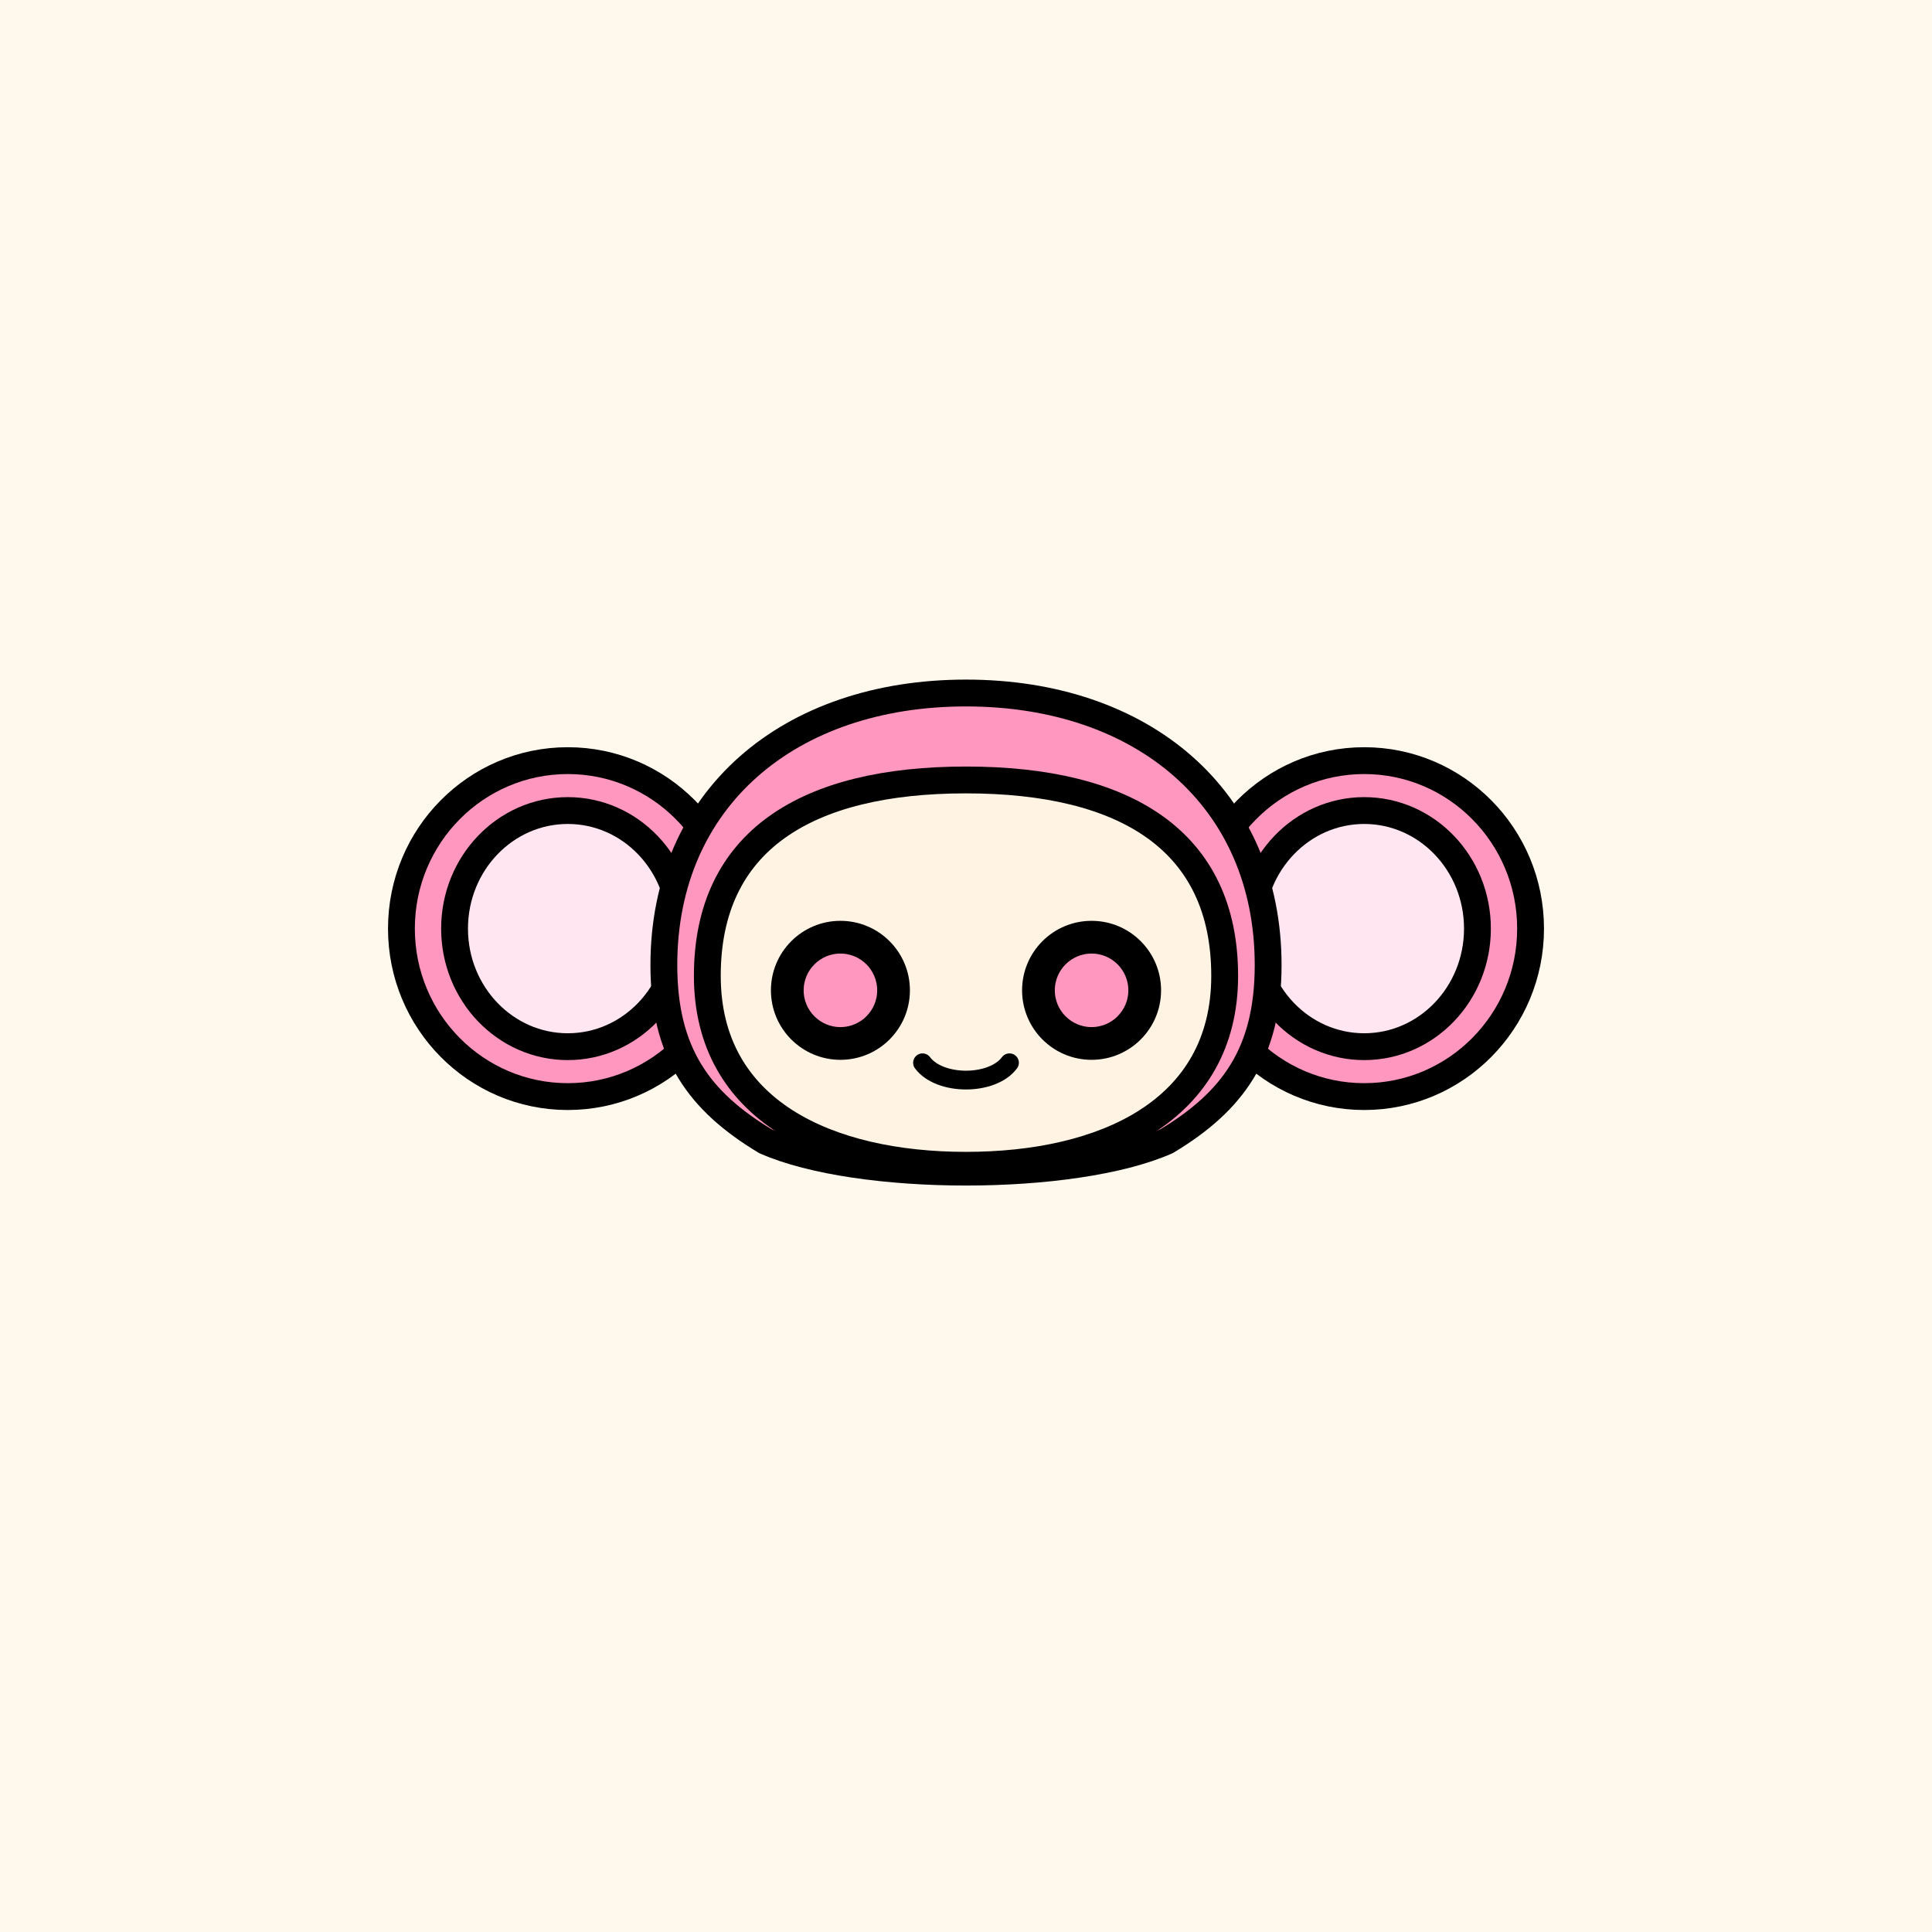
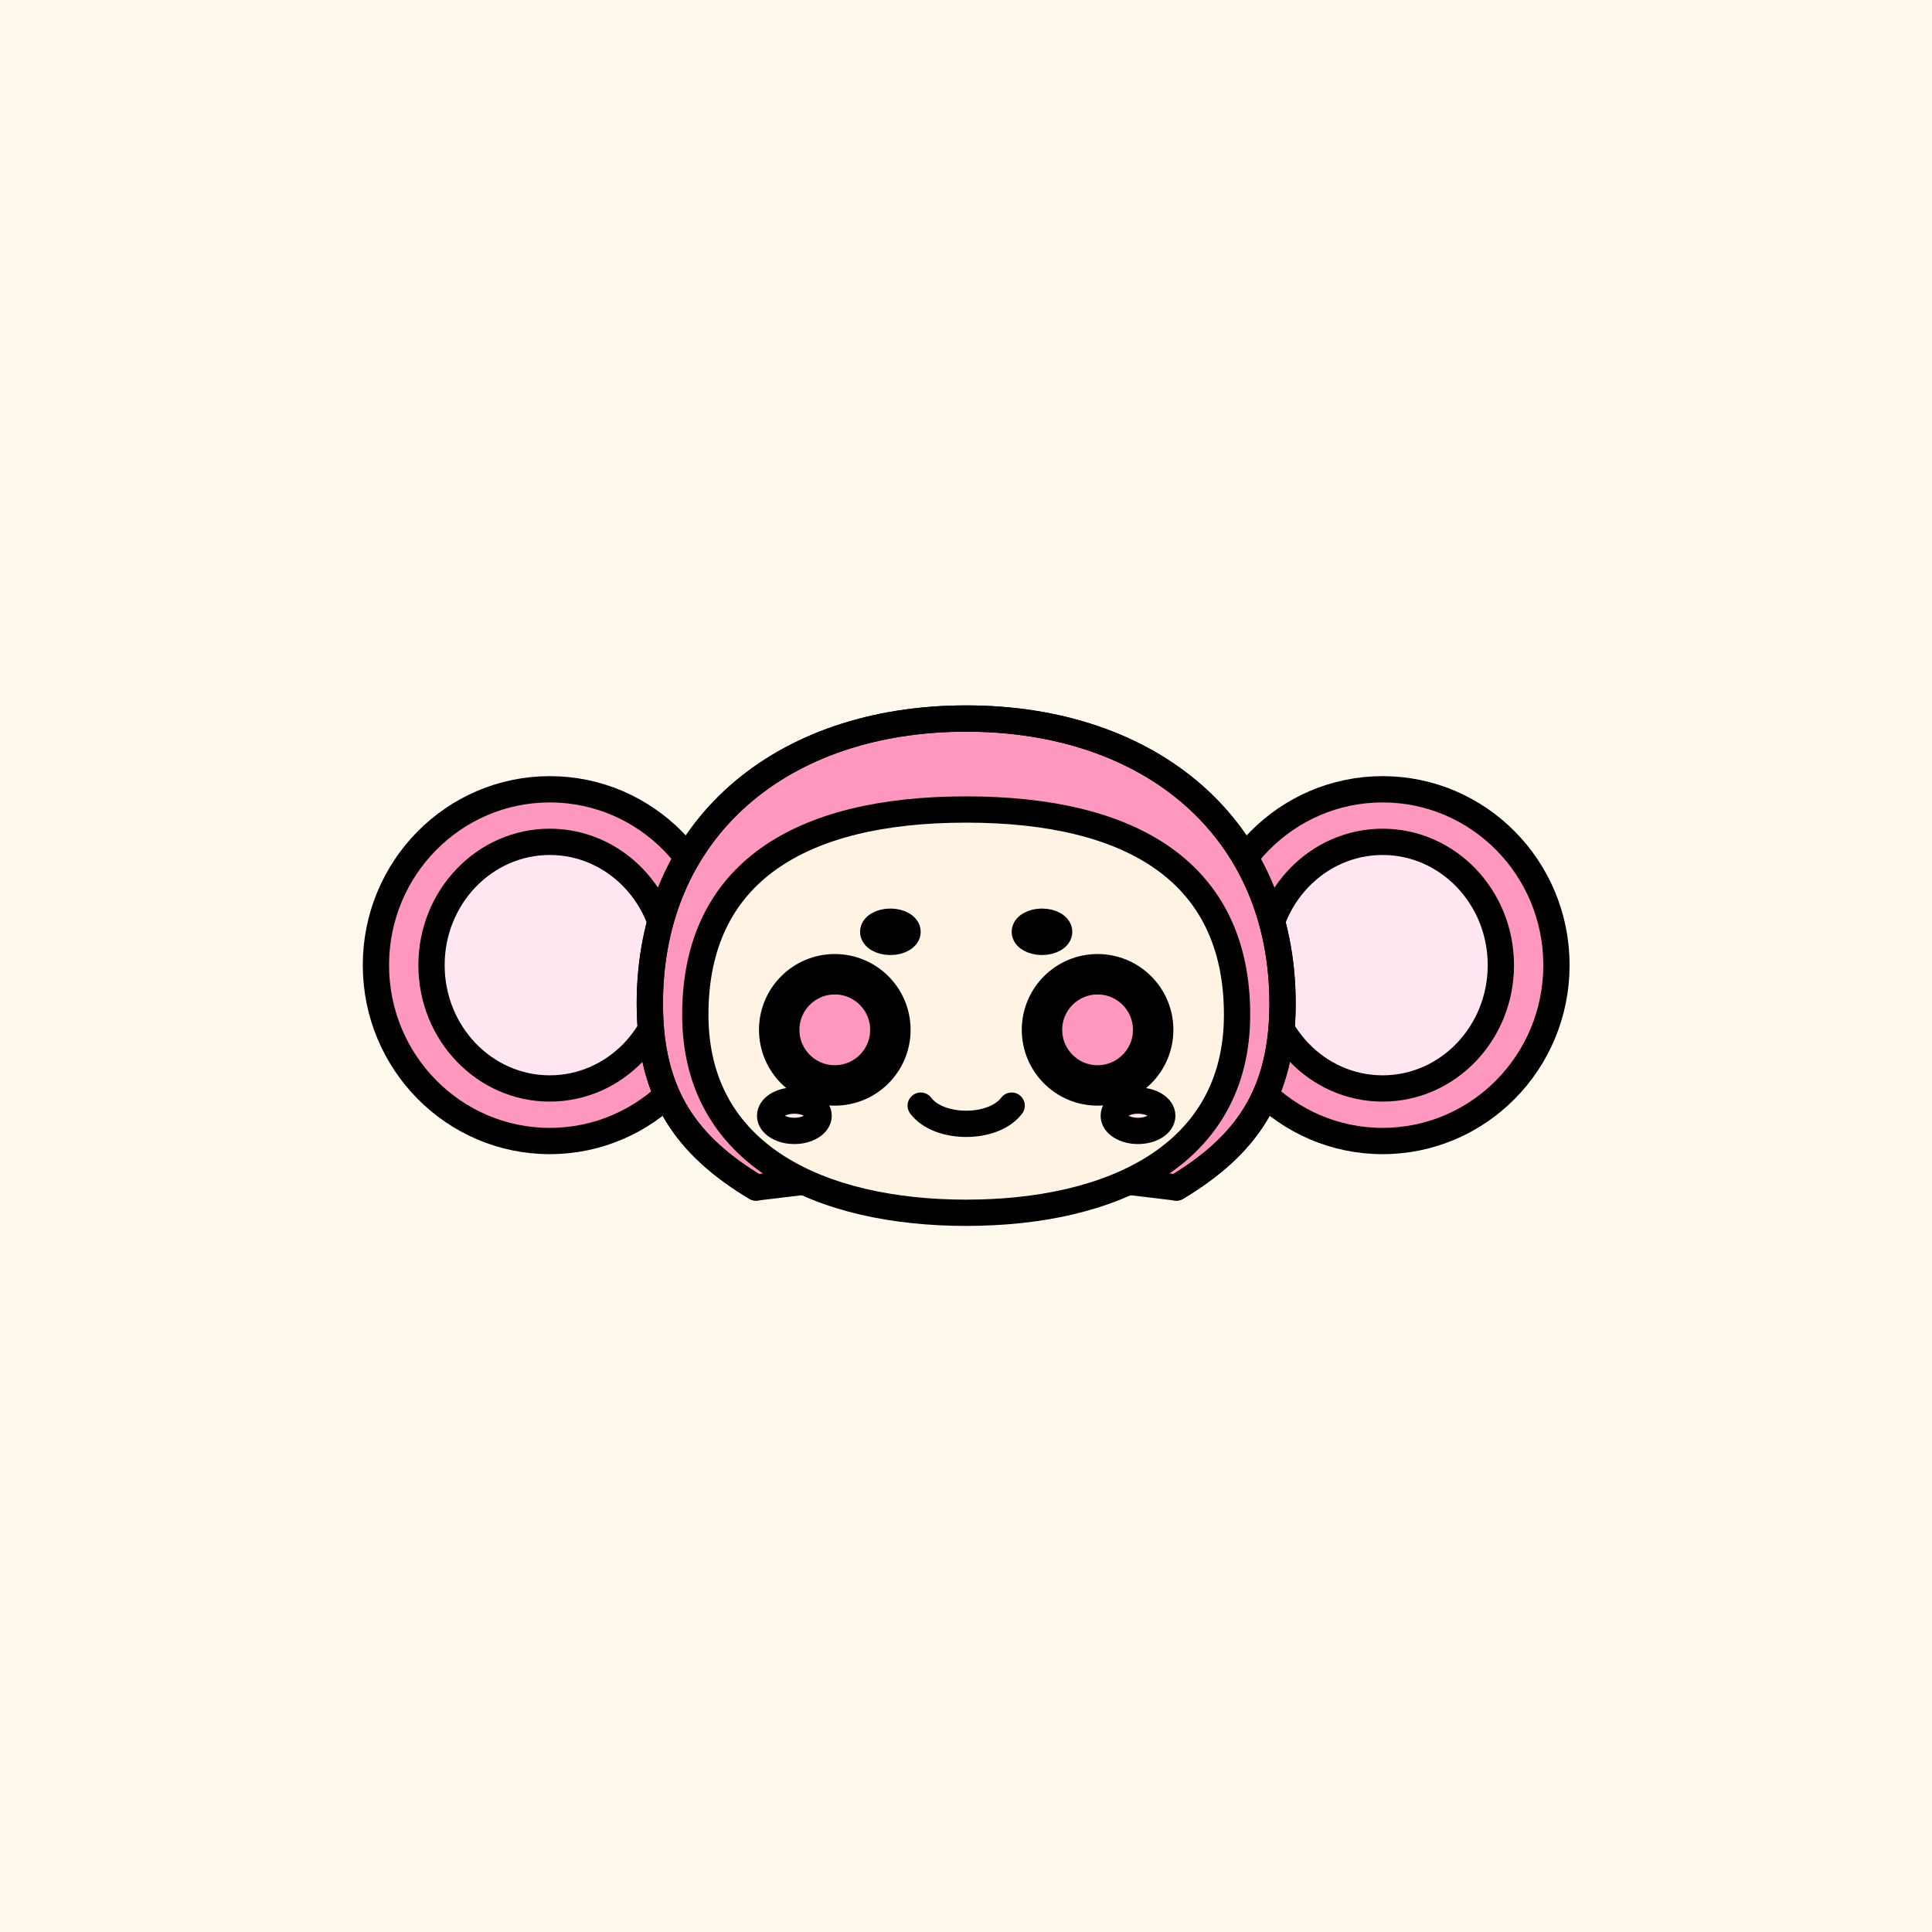
<svg xmlns="http://www.w3.org/2000/svg" viewBox="0 0 108 108">
  <rect width="108" height="108" fill="#FFF8EC" />
-   <g transform="translate(54,83.5) scale(0.3)" stroke="#000" stroke-width="5" stroke-linejoin="round">
-     <ellipse cx="-74.2" cy="-105.3" rx="31" ry="31.3" fill="#ff97bf" />
-     <ellipse cx="-74.2" cy="-105.3" rx="21.1" ry="22" fill="#ffe6f0" />
-     <ellipse cx="74.2" cy="-105.3" rx="31" ry="31.3" fill="#ff97bf" />
-     <ellipse cx="74.2" cy="-105.3" rx="21.1" ry="22" fill="#ffe6f0" />
-     <path d="M-37.4 -65.7 C-49.7 -73.1 -56.3 -82.1 -56.3 -98.5 C-56.3 -129.6 -32.9 -149.2 0 -149.2 C32.9 -149.2 56.3 -129.6 56.3 -98.5 C56.3 -82.1 49.7 -73.1 37.4 -65.7 C20 -58 -20 -58 -37.4 -65.7Z" fill="#ff97bf" />
-     <path d="M0 -133 C29.7 -133 48.2 -121.7 48.2 -96.5 C48.2 -71.3 25.7 -61.2 0 -61.2 C-25.7 -61.2 -48.2 -71.3 -48.2 -96.5 C-48.2 -121.7 -29.7 -133 0 -133Z" fill="#fff3e4" />
-     <circle cx="-23.4" cy="-93.8" r="11.2" fill="#fff" stroke-width="3.5" />
-     <circle cx="-23.4" cy="-93.8" r="8.6" fill="#ff97bf" stroke-width="3.5" />
-     <circle cx="23.4" cy="-93.8" r="11.2" fill="#fff" stroke-width="3.5" />
-     <circle cx="23.4" cy="-93.8" r="8.6" fill="#ff97bf" stroke-width="3.5" />
-     <path d="M-8.1 -80.3 C-4.9 -76 4.9 -76 8.1 -80.3" fill="none" stroke-width="3.5" stroke-linecap="round" />
+   <g transform="translate(2.2,9.6) scale(0.0565)" stroke="#000" stroke-width="26" stroke-linecap="round" stroke-linejoin="round">
+     <g id="ear-left">
+       <ellipse fill="#FF97BF" cx="505" cy="785" rx="172" ry="174" />
+       <g id="ear-left-inner">
+         <ellipse fill="#FFE6F0" cx="505" cy="785" rx="117" ry="122" />
+       </g>
+     </g>
+     <g id="ear-right">
+       <ellipse fill="#FF97BF" cx="1329" cy="785" rx="172" ry="174" />
+       <g id="ear-right-inner">
+         <ellipse fill="#FFE6F0" cx="1329" cy="785" rx="117" ry="122" />
+       </g>
+     </g>
+     <g id="head-shape">
+       <path fill="#FF97BF" d="M709 1005 C641 964 604 914 604 823 C604 650 734 541 917 541 C1100 541 1230 650 1230 823 C1230 914 1193 964 1125 1005 L917 980Z" />
+       <path fill="none" d="M709 1005 C641 964 604 914 604 823 C604 650 734 541 917 541 C1100 541 1230 650 1230 823 C1230 914 1193 964 1125 1005" />
+     </g>
+     <g id="face">
+       <path fill="#FFF3E4" d="M917 631 C1082 631 1185 694 1185 834 C1185 974 1060 1030 917 1030 C774 1030 649 974 649 834 C649 694 752 631 917 631Z" />
+     </g>
+     <g id="eye-left">
+       <g id="eye-left-white">
+         <ellipse fill="#FFF" cx="787" cy="849" rx="62" ry="62" />
+       </g>
+       <g id="eye-left-pink">
+         <ellipse fill="#FF97BF" cx="787" cy="849" rx="48" ry="48" />
+       </g>
+     </g>
+     <g id="eye-right">
+       <g id="eye-right-white">
+         <ellipse fill="#FFF" cx="1047" cy="849" rx="62" ry="62" />
+       </g>
+       <g id="eye-right-pink">
+         <ellipse fill="#FF97BF" cx="1047" cy="849" rx="48" ry="48" />
+       </g>
+     </g>
+     <g id="brow-left">
+       <ellipse fill="#FF97BF" cx="842" cy="752" rx="17" ry="10" />
+     </g>
+     <g id="brow-right">
+       <ellipse fill="#FF97BF" cx="992" cy="752" rx="17" ry="10" />
+     </g>
+     <g id="cheeks">
+       <ellipse fill="#FFE6F0" cx="747" cy="934" rx="24" ry="15" />
+       <ellipse fill="#FFE6F0" cx="1087" cy="934" rx="24" ry="15" />
+     </g>
+     <g id="mouth">
+       <path fill="none" d="M872 924 C890 948 944 948 962 924" />
+     </g>
  </g>
</svg>
